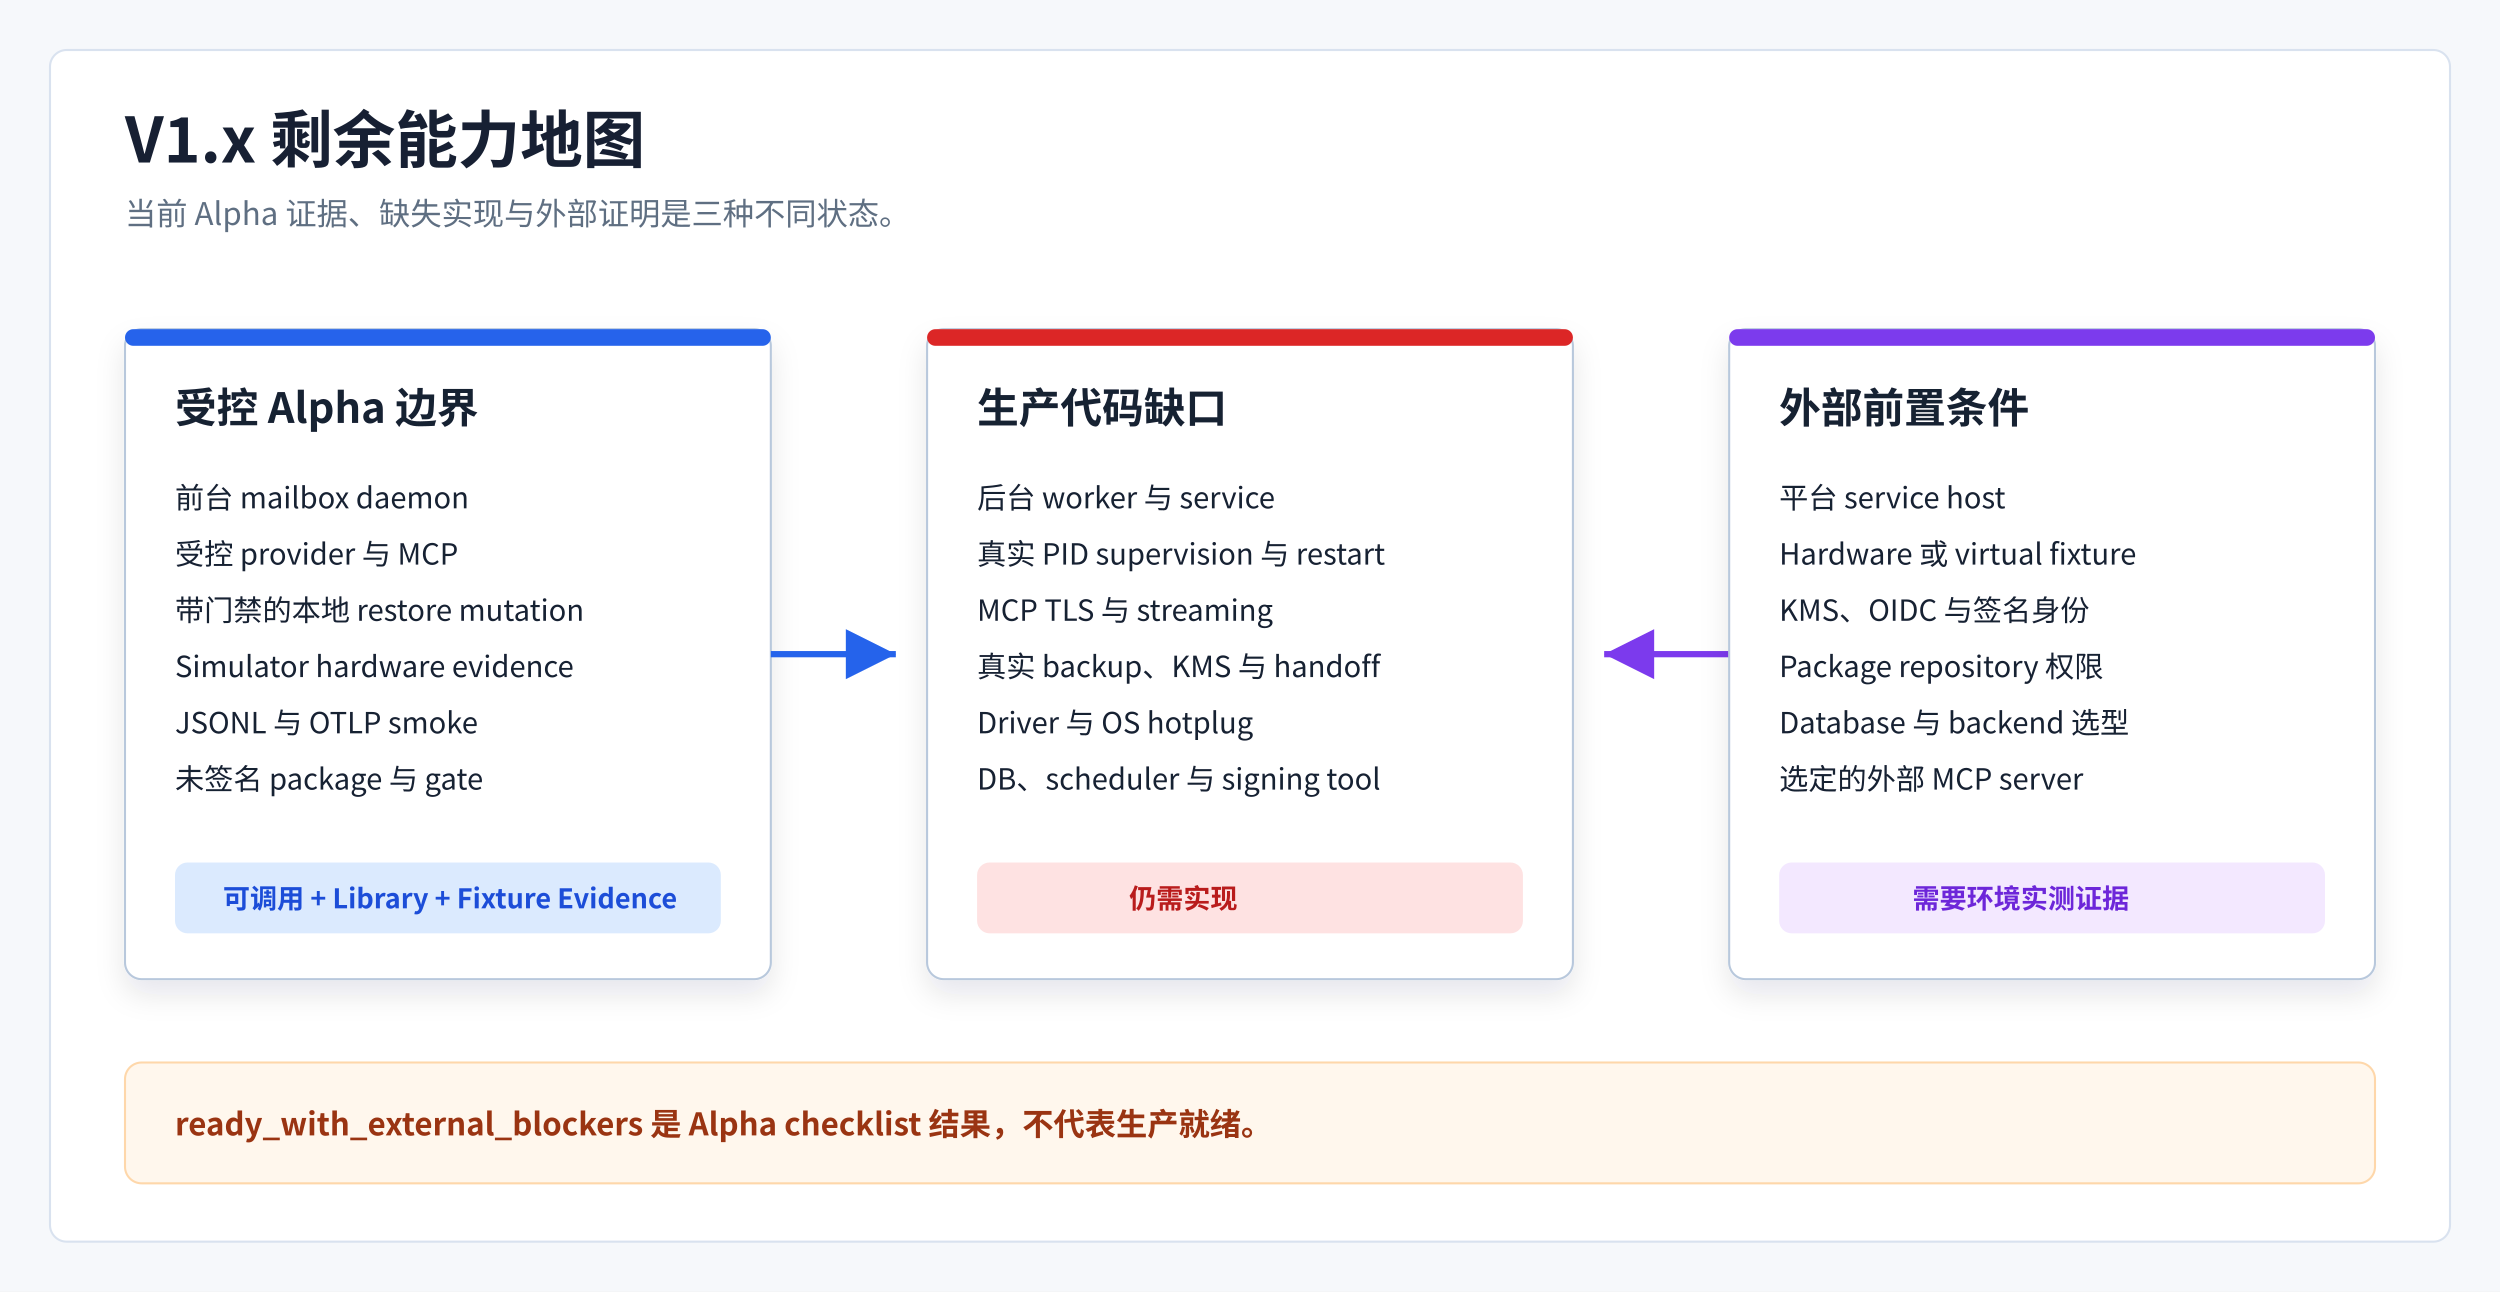
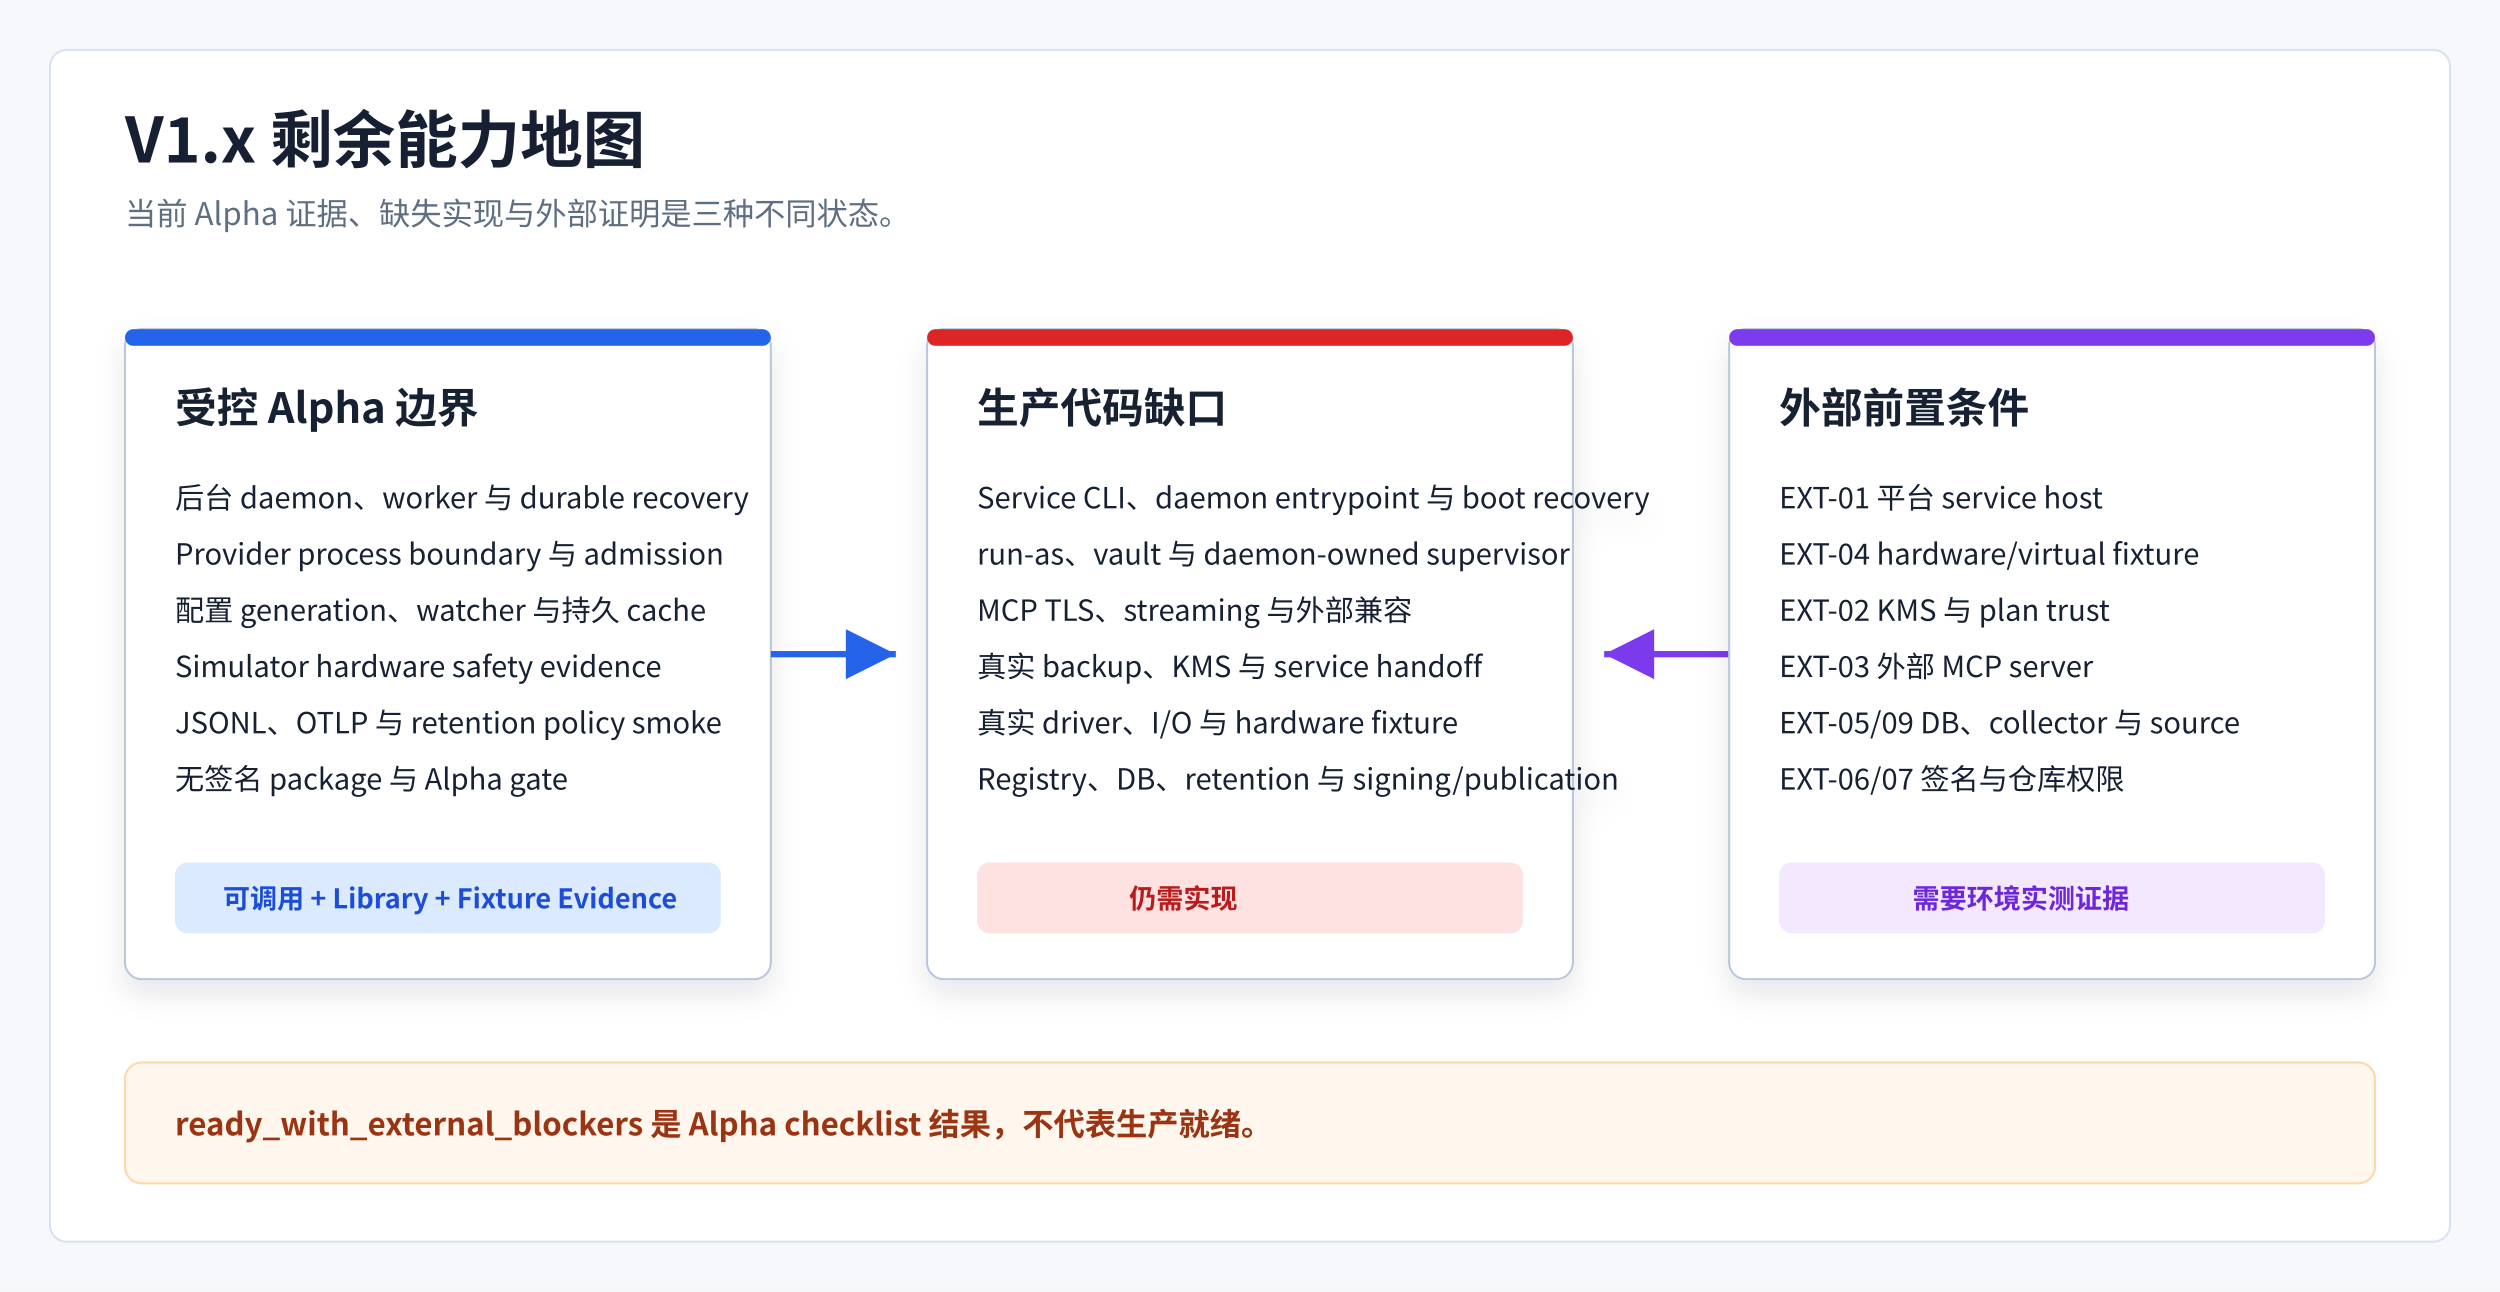
<svg xmlns="http://www.w3.org/2000/svg" width="1200" height="620" viewBox="0 0 1200 620" role="img" aria-labelledby="title desc">
  <defs>
    <marker id="arrow-blue" markerWidth="10" markerHeight="10" refX="9" refY="5" orient="auto">
      <path d="M1 1 L9 5 L1 9 Z" fill="#2563eb" />
    </marker>
    <marker id="arrow-purple" markerWidth="10" markerHeight="10" refX="9" refY="5" orient="auto">
      <path d="M1 1 L9 5 L1 9 Z" fill="#7c3aed" />
    </marker>
    <filter id="shadow" x="-8%" y="-12%" width="116%" height="132%">
      <feDropShadow dx="0" dy="7" stdDeviation="7" flood-color="#172033" flood-opacity="0.10" />
    </filter>
  </defs>
  <rect width="1200" height="620" fill="#f6f8fb" />
  <rect x="24" y="24" width="1152" height="572" rx="8" fill="#ffffff" stroke="#d9e2ef" />
  <text x="60" y="78" font-family="Microsoft YaHei, Noto Sans CJK SC, Segoe UI, sans-serif" font-size="30" font-weight="700" fill="#172033">V1.x 剩余能力地图</text>
  <text x="60" y="108" font-family="Microsoft YaHei, Noto Sans CJK SC, Segoe UI, sans-serif" font-size="15" fill="#5f6f82">当前 Alpha 证据、缺失实现与外部证明是三种不同状态。</text>
  <g filter="url(#shadow)">
    <rect x="60" y="158" width="310" height="312" rx="8" fill="#ffffff" stroke="#b8c8dc" />
    <rect x="60" y="158" width="310" height="8" rx="4" fill="#2563eb" />
    <text x="84" y="203" font-family="Microsoft YaHei, Noto Sans CJK SC, Segoe UI, sans-serif" font-size="20" font-weight="700" fill="#172033">受控 Alpha 边界</text>
-     <text x="84" y="244" font-family="Microsoft YaHei, Noto Sans CJK SC, Segoe UI, sans-serif" font-size="14" fill="#172033">前台 mailbox daemon</text>
-     <text x="84" y="271" font-family="Microsoft YaHei, Noto Sans CJK SC, Segoe UI, sans-serif" font-size="14" fill="#172033">受控 provider 与 MCP</text>
-     <text x="84" y="298" font-family="Microsoft YaHei, Noto Sans CJK SC, Segoe UI, sans-serif" font-size="14" fill="#172033">带门禁的本地 restore mutation</text>
-     <text x="84" y="325" font-family="Microsoft YaHei, Noto Sans CJK SC, Segoe UI, sans-serif" font-size="14" fill="#172033">Simulator hardware evidence</text>
-     <text x="84" y="352" font-family="Microsoft YaHei, Noto Sans CJK SC, Segoe UI, sans-serif" font-size="14" fill="#172033">JSONL 与 OTLP smoke</text>
-     <text x="84" y="379" font-family="Microsoft YaHei, Noto Sans CJK SC, Segoe UI, sans-serif" font-size="14" fill="#172033">未签名 package 与 gate</text>
+     <text x="84" y="244" font-family="Microsoft YaHei, Noto Sans CJK SC, Segoe UI, sans-serif" font-size="14" fill="#172033">后台 daemon、worker 与 durable recovery</text>
+     <text x="84" y="271" font-family="Microsoft YaHei, Noto Sans CJK SC, Segoe UI, sans-serif" font-size="14" fill="#172033">Provider process boundary 与 admission</text>
+     <text x="84" y="298" font-family="Microsoft YaHei, Noto Sans CJK SC, Segoe UI, sans-serif" font-size="14" fill="#172033">配置 generation、watcher 与持久 cache</text>
+     <text x="84" y="325" font-family="Microsoft YaHei, Noto Sans CJK SC, Segoe UI, sans-serif" font-size="14" fill="#172033">Simulator hardware safety evidence</text>
+     <text x="84" y="352" font-family="Microsoft YaHei, Noto Sans CJK SC, Segoe UI, sans-serif" font-size="14" fill="#172033">JSONL、OTLP 与 retention policy smoke</text>
+     <text x="84" y="379" font-family="Microsoft YaHei, Noto Sans CJK SC, Segoe UI, sans-serif" font-size="14" fill="#172033">无签名 package 与 Alpha gate</text>
    <rect x="84" y="414" width="262" height="34" rx="6" fill="#dbeafe" />
    <text x="107" y="436" font-family="Microsoft YaHei, Noto Sans CJK SC, Segoe UI, sans-serif" font-size="13" font-weight="700" fill="#1d4ed8">可调用 + Library + Fixture Evidence</text>
  </g>
  <path d="M370 314 H430" fill="none" stroke="#2563eb" stroke-width="3" marker-end="url(#arrow-blue)" />
  <g filter="url(#shadow)">
    <rect x="445" y="158" width="310" height="312" rx="8" fill="#ffffff" stroke="#b8c8dc" />
    <rect x="445" y="158" width="310" height="8" rx="4" fill="#dc2626" />
    <text x="469" y="203" font-family="Microsoft YaHei, Noto Sans CJK SC, Segoe UI, sans-serif" font-size="20" font-weight="700" fill="#172033">生产代码缺口</text>
-     <text x="469" y="244" font-family="Microsoft YaHei, Noto Sans CJK SC, Segoe UI, sans-serif" font-size="14" fill="#172033">后台 worker 与 service</text>
-     <text x="469" y="271" font-family="Microsoft YaHei, Noto Sans CJK SC, Segoe UI, sans-serif" font-size="14" fill="#172033">真实 PID supervision 与 restart</text>
-     <text x="469" y="298" font-family="Microsoft YaHei, Noto Sans CJK SC, Segoe UI, sans-serif" font-size="14" fill="#172033">MCP TLS 与 streaming</text>
-     <text x="469" y="325" font-family="Microsoft YaHei, Noto Sans CJK SC, Segoe UI, sans-serif" font-size="14" fill="#172033">真实 backup、KMS 与 handoff</text>
-     <text x="469" y="352" font-family="Microsoft YaHei, Noto Sans CJK SC, Segoe UI, sans-serif" font-size="14" fill="#172033">Driver 与 OS hotplug</text>
-     <text x="469" y="379" font-family="Microsoft YaHei, Noto Sans CJK SC, Segoe UI, sans-serif" font-size="14" fill="#172033">DB、scheduler 与 signing tool</text>
+     <text x="469" y="244" font-family="Microsoft YaHei, Noto Sans CJK SC, Segoe UI, sans-serif" font-size="14" fill="#172033">Service CLI、daemon entrypoint 与 boot recovery</text>
+     <text x="469" y="271" font-family="Microsoft YaHei, Noto Sans CJK SC, Segoe UI, sans-serif" font-size="14" fill="#172033">run-as、vault 与 daemon-owned supervisor</text>
+     <text x="469" y="298" font-family="Microsoft YaHei, Noto Sans CJK SC, Segoe UI, sans-serif" font-size="14" fill="#172033">MCP TLS、streaming 与外部兼容</text>
+     <text x="469" y="325" font-family="Microsoft YaHei, Noto Sans CJK SC, Segoe UI, sans-serif" font-size="14" fill="#172033">真实 backup、KMS 与 service handoff</text>
+     <text x="469" y="352" font-family="Microsoft YaHei, Noto Sans CJK SC, Segoe UI, sans-serif" font-size="14" fill="#172033">真实 driver、I/O 与 hardware fixture</text>
+     <text x="469" y="379" font-family="Microsoft YaHei, Noto Sans CJK SC, Segoe UI, sans-serif" font-size="14" fill="#172033">Registry、DB、retention 与 signing/publication</text>
    <rect x="469" y="414" width="262" height="34" rx="6" fill="#fee2e2" />
    <text x="542" y="436" font-family="Microsoft YaHei, Noto Sans CJK SC, Segoe UI, sans-serif" font-size="13" font-weight="700" fill="#b91c1c">仍需实现</text>
  </g>
  <path d="M830 314 H770" fill="none" stroke="#7c3aed" stroke-width="3" marker-end="url(#arrow-purple)" />
  <g filter="url(#shadow)">
    <rect x="830" y="158" width="310" height="312" rx="8" fill="#ffffff" stroke="#b8c8dc" />
    <rect x="830" y="158" width="310" height="8" rx="4" fill="#7c3aed" />
    <text x="854" y="203" font-family="Microsoft YaHei, Noto Sans CJK SC, Segoe UI, sans-serif" font-size="20" font-weight="700" fill="#172033">外部前置条件</text>
-     <text x="854" y="244" font-family="Microsoft YaHei, Noto Sans CJK SC, Segoe UI, sans-serif" font-size="14" fill="#172033">平台 service host</text>
-     <text x="854" y="271" font-family="Microsoft YaHei, Noto Sans CJK SC, Segoe UI, sans-serif" font-size="14" fill="#172033">Hardware 或 virtual fixture</text>
-     <text x="854" y="298" font-family="Microsoft YaHei, Noto Sans CJK SC, Segoe UI, sans-serif" font-size="14" fill="#172033">KMS、OIDC 与签名身份</text>
-     <text x="854" y="325" font-family="Microsoft YaHei, Noto Sans CJK SC, Segoe UI, sans-serif" font-size="14" fill="#172033">Package repository 权限</text>
-     <text x="854" y="352" font-family="Microsoft YaHei, Noto Sans CJK SC, Segoe UI, sans-serif" font-size="14" fill="#172033">Database 与 backend 选型</text>
-     <text x="854" y="379" font-family="Microsoft YaHei, Noto Sans CJK SC, Segoe UI, sans-serif" font-size="14" fill="#172033">选定的外部 MCP server</text>
+     <text x="854" y="244" font-family="Microsoft YaHei, Noto Sans CJK SC, Segoe UI, sans-serif" font-size="14" fill="#172033">EXT-01 平台 service host</text>
+     <text x="854" y="271" font-family="Microsoft YaHei, Noto Sans CJK SC, Segoe UI, sans-serif" font-size="14" fill="#172033">EXT-04 hardware/virtual fixture</text>
+     <text x="854" y="298" font-family="Microsoft YaHei, Noto Sans CJK SC, Segoe UI, sans-serif" font-size="14" fill="#172033">EXT-02 KMS 与 plan trust</text>
+     <text x="854" y="325" font-family="Microsoft YaHei, Noto Sans CJK SC, Segoe UI, sans-serif" font-size="14" fill="#172033">EXT-03 外部 MCP server</text>
+     <text x="854" y="352" font-family="Microsoft YaHei, Noto Sans CJK SC, Segoe UI, sans-serif" font-size="14" fill="#172033">EXT-05/09 DB、collector 与 source</text>
+     <text x="854" y="379" font-family="Microsoft YaHei, Noto Sans CJK SC, Segoe UI, sans-serif" font-size="14" fill="#172033">EXT-06/07 签名与仓库权限</text>
    <rect x="854" y="414" width="262" height="34" rx="6" fill="#f3e8ff" />
    <text x="918" y="436" font-family="Microsoft YaHei, Noto Sans CJK SC, Segoe UI, sans-serif" font-size="13" font-weight="700" fill="#6d28d9">需要环境实测证据</text>
  </g>
  <rect x="60" y="510" width="1080" height="58" rx="8" fill="#fff7ed" stroke="#fed7aa" />
  <text x="84" y="545" font-family="Microsoft YaHei, Noto Sans CJK SC, Segoe UI, sans-serif" font-size="15" font-weight="700" fill="#9a3412">ready_with_external_blockers 是 Alpha checklist 结果，不代表生产就绪。</text>
</svg>
